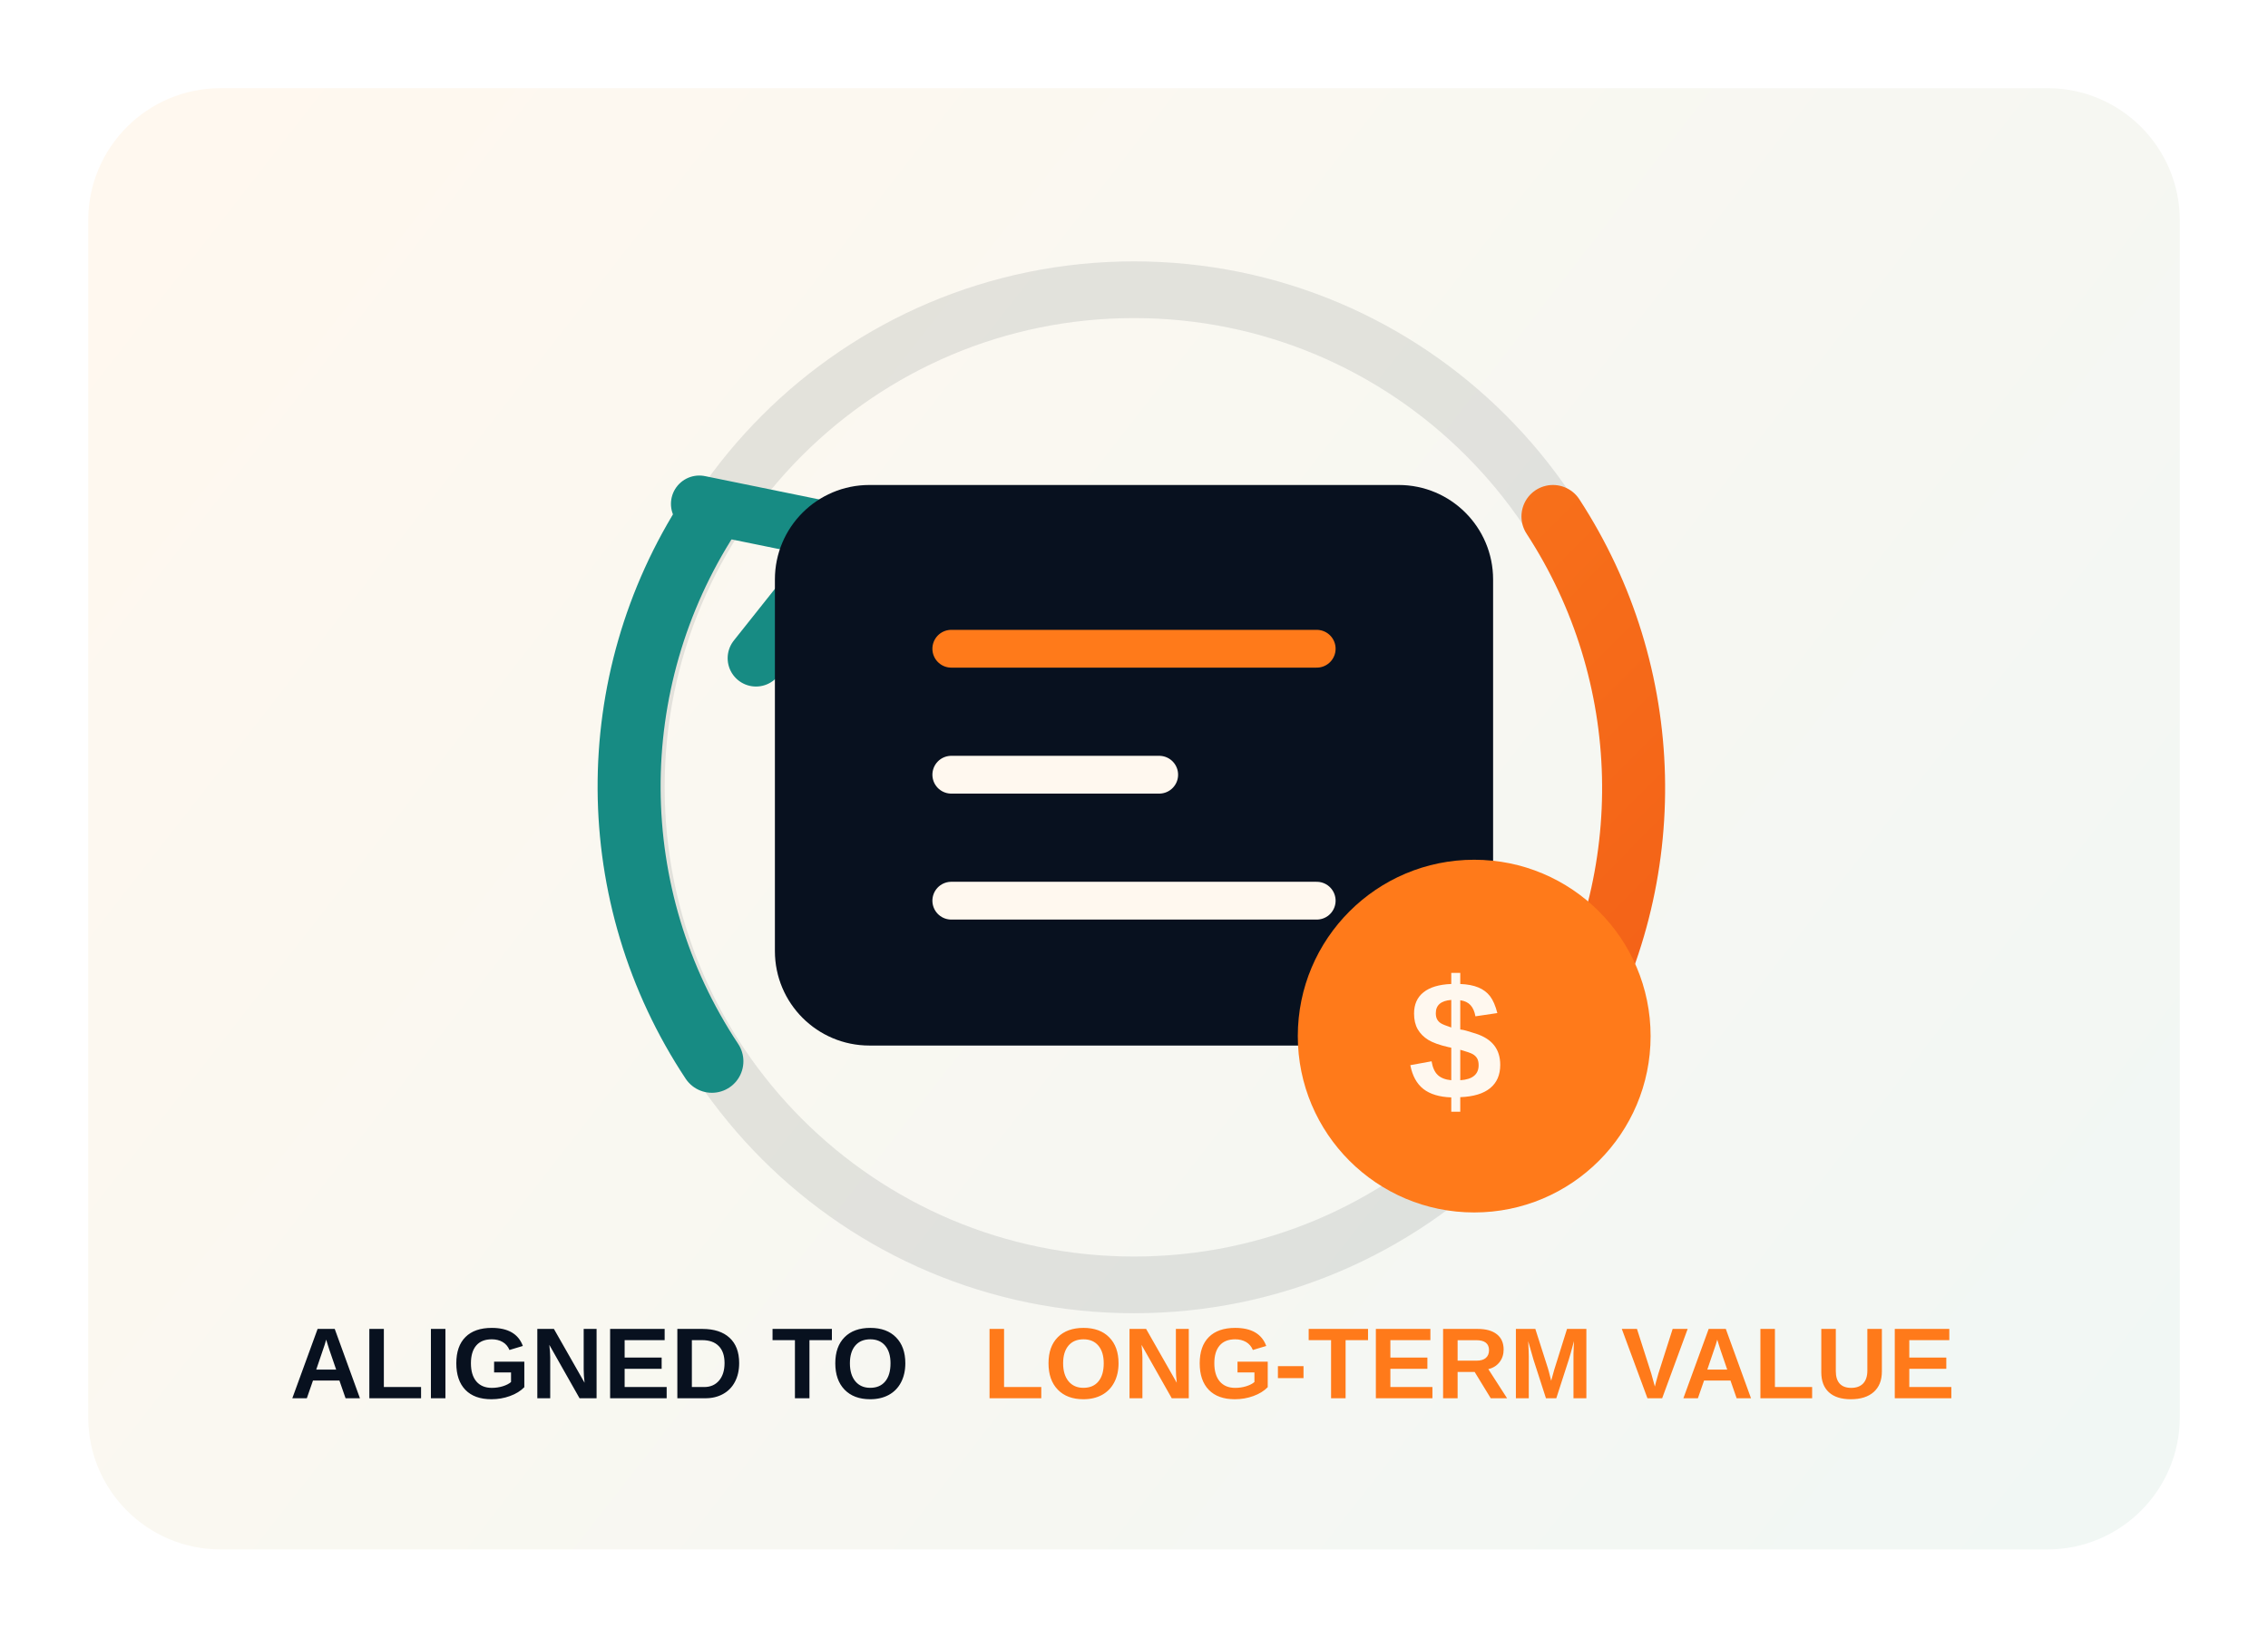
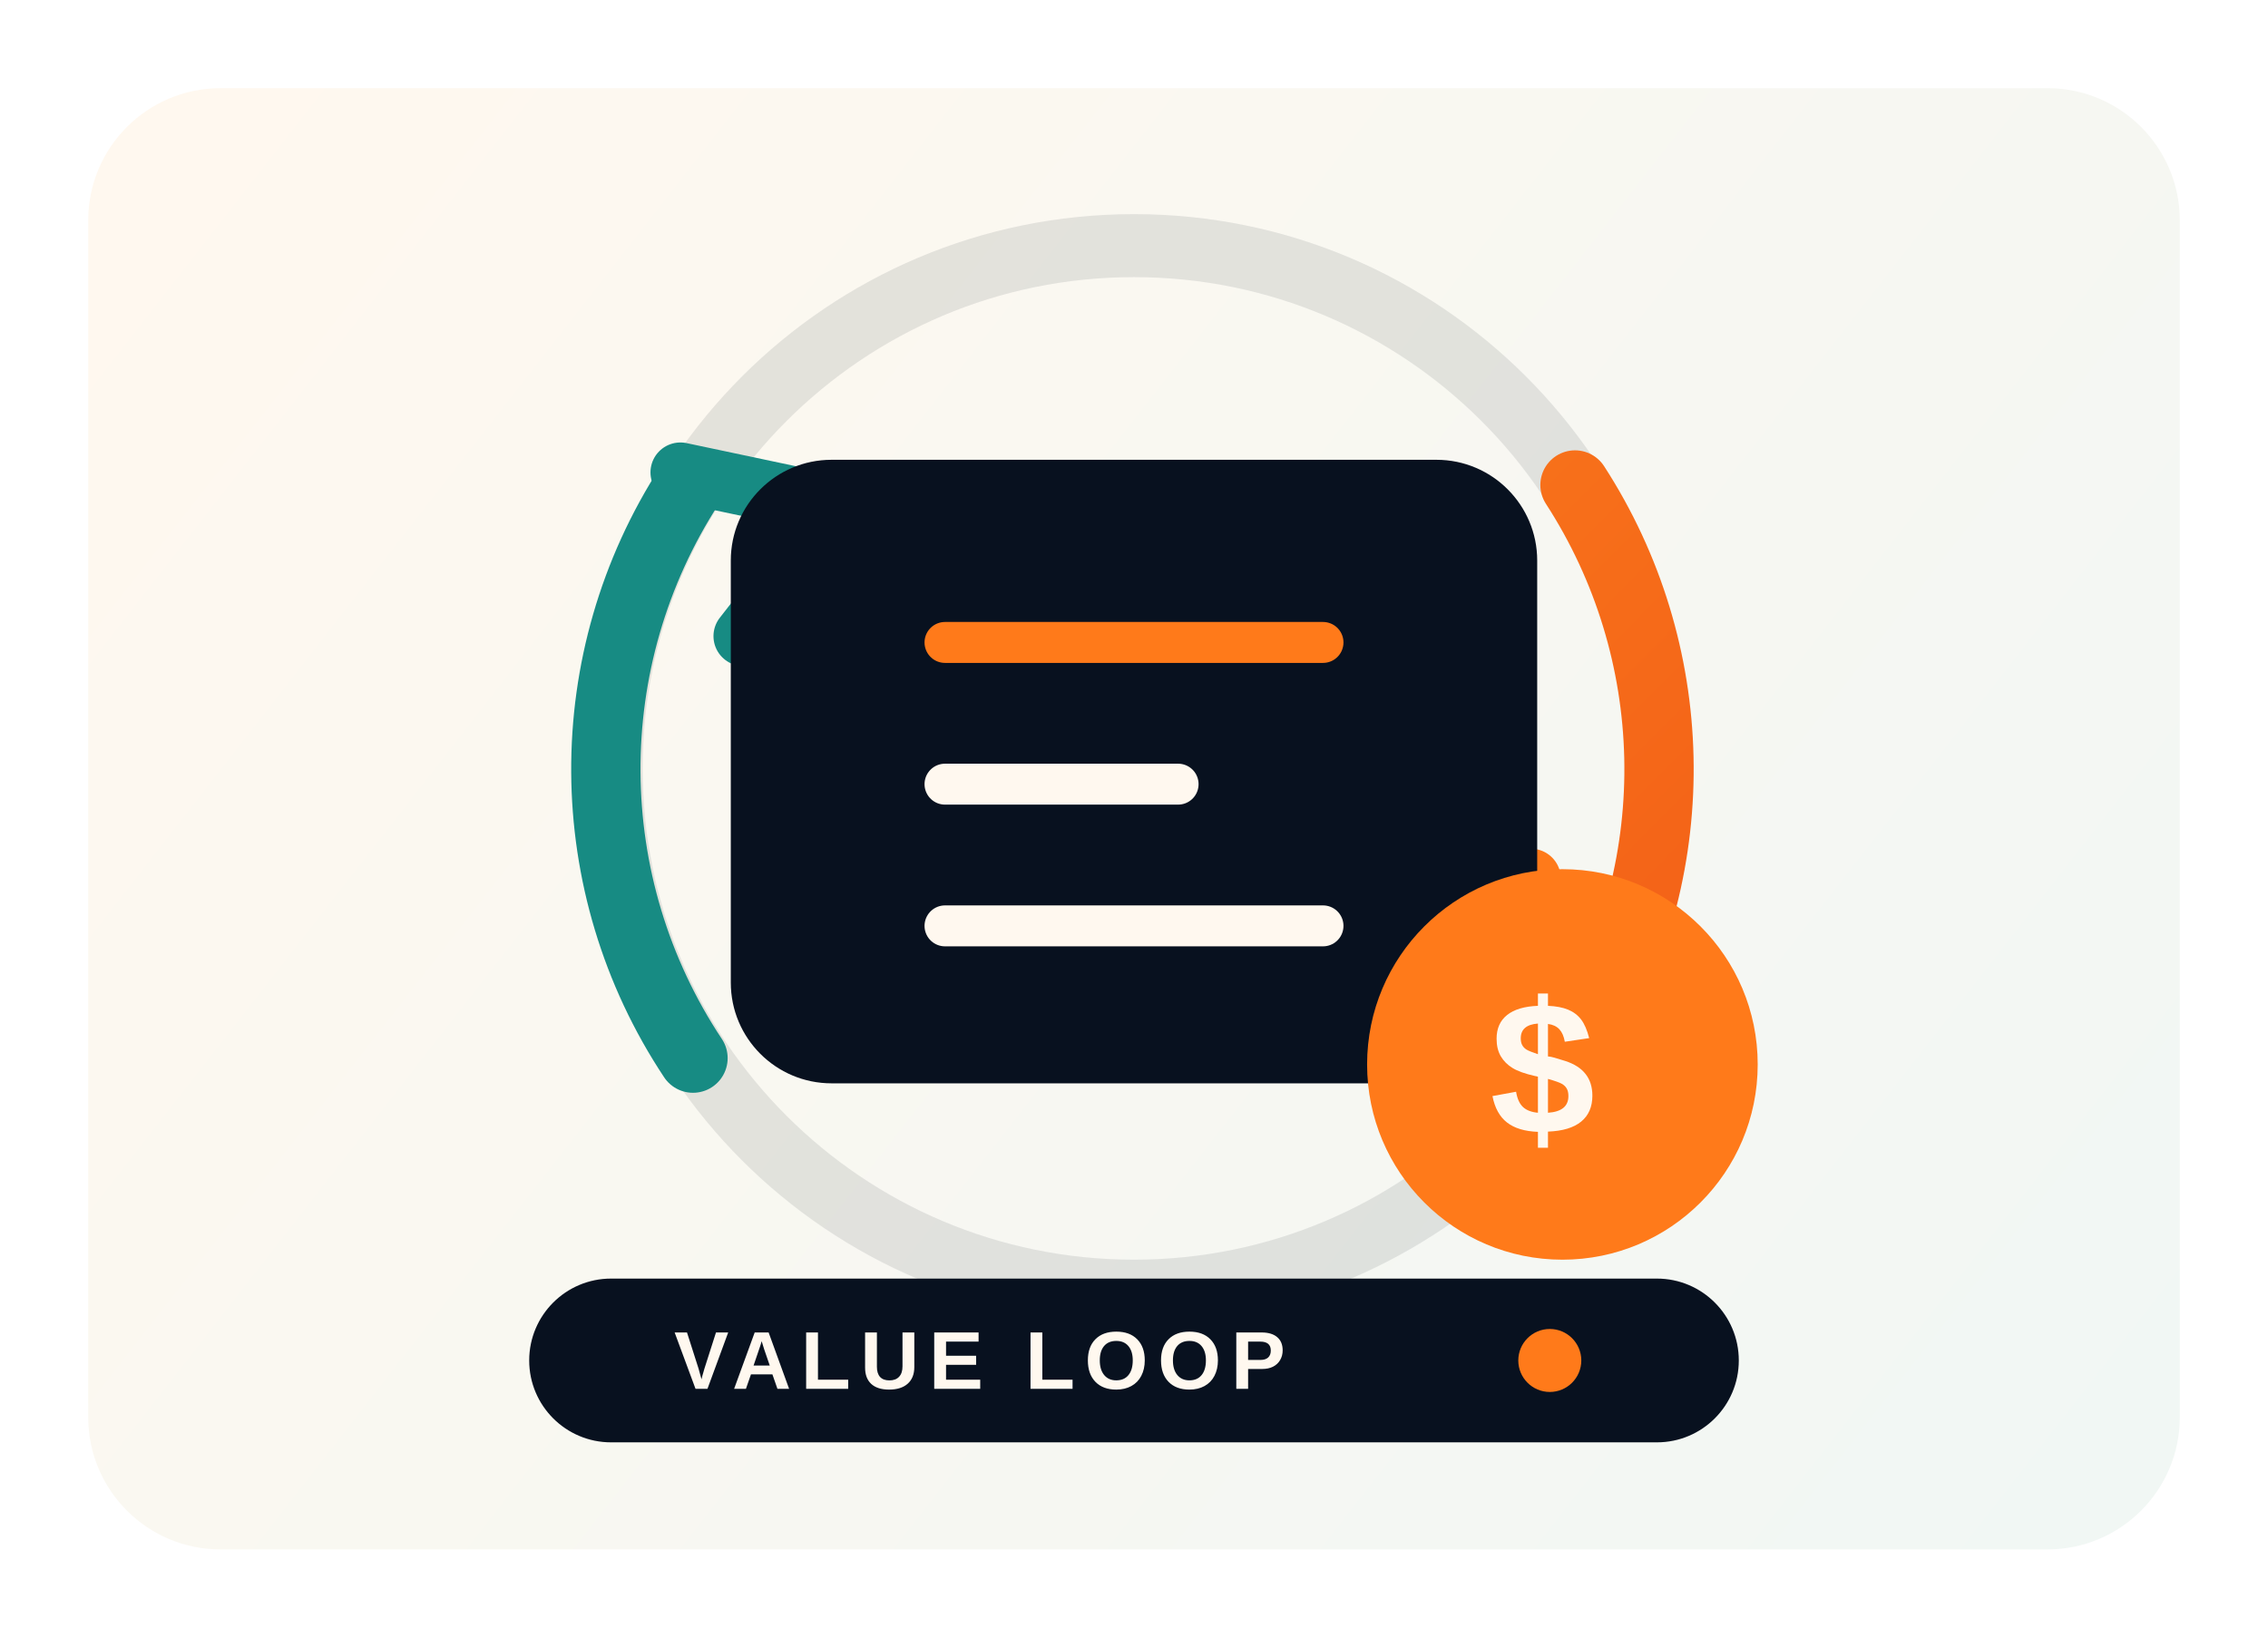
<svg xmlns="http://www.w3.org/2000/svg" viewBox="0 0 720 520" role="img" aria-labelledby="title desc">
  <defs>
    <linearGradient id="bg" x1="60" y1="40" x2="650" y2="500" gradientUnits="userSpaceOnUse">
      <stop stop-color="#fff8ef" />
      <stop offset="1" stop-color="#f1f7f4" />
    </linearGradient>
    <linearGradient id="orange" x1="180" y1="92" x2="520" y2="430" gradientUnits="userSpaceOnUse">
      <stop stop-color="#ff8a1f" />
      <stop offset="1" stop-color="#f15a16" />
    </linearGradient>
  </defs>
  <rect x="28" y="28" width="664" height="464" rx="42" fill="url(#bg)" />
-   <circle cx="360" cy="250" r="158" fill="none" stroke="#08111f" stroke-width="18" opacity=".1" />
-   <path d="M493 164a158 158 0 0 1 4 166" fill="none" stroke="url(#orange)" stroke-width="20" stroke-linecap="round" />
-   <path d="M226 337a158 158 0 0 1-1-173" fill="none" stroke="#178b83" stroke-width="20" stroke-linecap="round" />
-   <path d="M499 333l-49-10 31-39" fill="none" stroke="#ff7a1a" stroke-width="18" stroke-linecap="round" stroke-linejoin="round" />
-   <path d="M222 160l49 10-31 39" fill="none" stroke="#178b83" stroke-width="18" stroke-linecap="round" stroke-linejoin="round" />
-   <rect x="246" y="154" width="228" height="178" rx="30" fill="#08111f" />
-   <path d="M302 286h116" stroke="#fff8ef" stroke-width="12" stroke-linecap="round" />
-   <path d="M302 246h66" stroke="#fff8ef" stroke-width="12" stroke-linecap="round" />
-   <path d="M302 206h116" stroke="#ff7a1a" stroke-width="12" stroke-linecap="round" />
-   <circle cx="468" cy="329" r="56" fill="#ff7a1a" />
-   <text x="447" y="349" font-family="Space Grotesk, Arial, sans-serif" font-size="54" font-weight="800" fill="#fff8ef">$</text>
-   <text x="92" y="444" font-family="Space Grotesk, Arial, sans-serif" font-size="32" font-weight="800" fill="#08111f">ALIGNED TO</text>
-   <text x="312" y="444" font-family="Space Grotesk, Arial, sans-serif" font-size="32" font-weight="800" fill="#ff7a1a">LONG-TERM VALUE</text>
+   <circle cx="360" cy="244" r="166" fill="none" stroke="#08111f" stroke-width="20" opacity=".1" />
+   <path d="M500 154a166 166 0 0 1 4 174" fill="none" stroke="url(#orange)" stroke-width="22" stroke-linecap="round" />
+   <path d="M220 336a166 166 0 0 1-1-182" fill="none" stroke="#178b83" stroke-width="22" stroke-linecap="round" />
+   <path d="M506 331l-52-11 32-41" fill="none" stroke="#ff7a1a" stroke-width="19" stroke-linecap="round" stroke-linejoin="round" />
+   <path d="M216 150l52 11-32 41" fill="none" stroke="#178b83" stroke-width="19" stroke-linecap="round" stroke-linejoin="round" />
+   <rect x="232" y="146" width="256" height="198" rx="32" fill="#08111f" />
+   <path d="M300 294h120" stroke="#fff8ef" stroke-width="13" stroke-linecap="round" />
+   <path d="M300 249h74" stroke="#fff8ef" stroke-width="13" stroke-linecap="round" />
+   <path d="M300 204h120" stroke="#ff7a1a" stroke-width="13" stroke-linecap="round" />
+   <circle cx="496" cy="338" r="62" fill="#ff7a1a" />
+   <text x="473" y="360" font-family="Space Grotesk, Arial, sans-serif" font-size="60" font-weight="800" fill="#fff8ef">$</text>
+   <rect x="168" y="406" width="384" height="52" rx="26" fill="#08111f" />
+   <text x="214" y="441" font-family="Space Grotesk, Arial, sans-serif" font-size="26" font-weight="800" letter-spacing="3" fill="#fff8ef">VALUE LOOP</text>
+   <circle cx="492" cy="432" r="10" fill="#ff7a1a" />
</svg>
